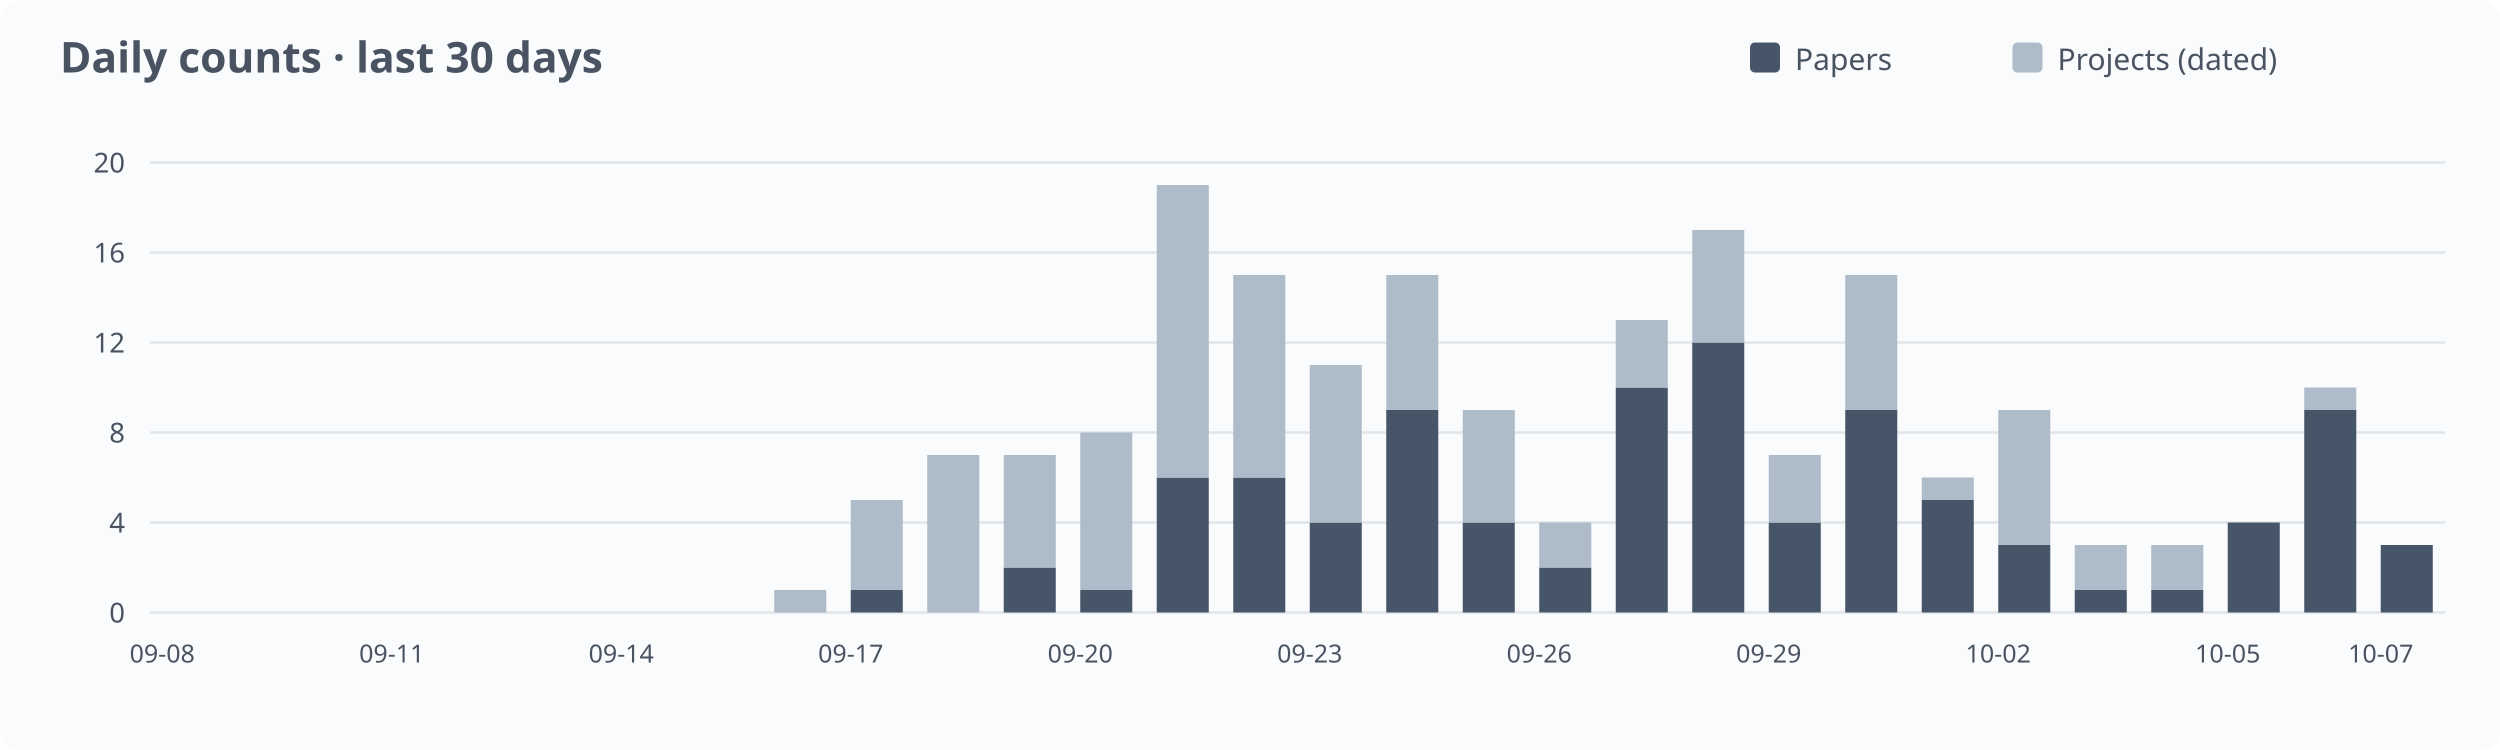
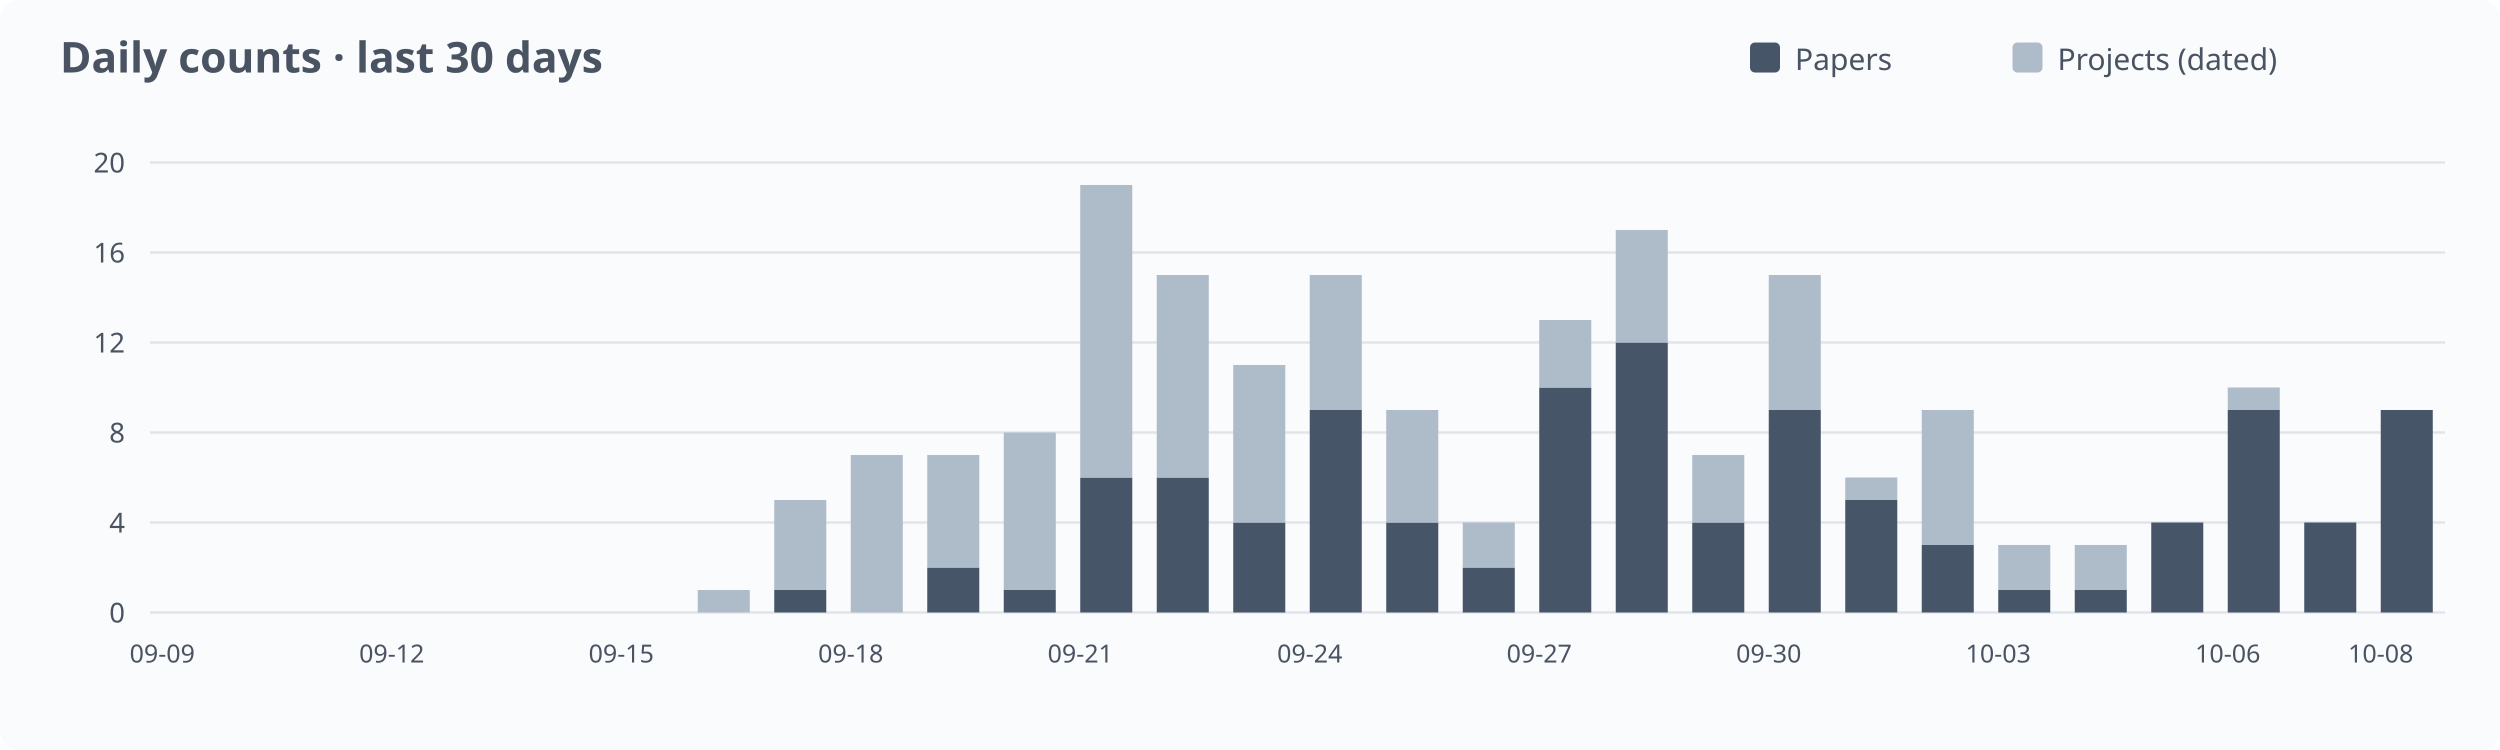
<svg xmlns="http://www.w3.org/2000/svg" width="1000" height="300" viewBox="0 0 1000 300" role="img" aria-labelledby="title desc">
  <rect width="100%" height="100%" rx="8" fill="#fafbfc" />
  <g font-family="system-ui,sans-serif" fill="#495362">
    <text x="24" y="29" font-size="17" font-weight="600">Daily counts · last 30 days</text>
    <rect x="700" y="17" width="12" height="12" rx="2" fill="#475569" />
    <text x="718" y="28" font-size="12">Papers</text>
    <rect x="805" y="17" width="12" height="12" rx="2" fill="#aebbc9" />
    <text x="823" y="28" font-size="12">Projects (dated)</text>
    <path d="M60 245.0H978" stroke="#e1e5ea" />
    <text x="50" y="249.0" text-anchor="end" font-size="11">0</text>
    <path d="M60 209.0H978" stroke="#e1e5ea" />
    <text x="50" y="213.0" text-anchor="end" font-size="11">4</text>
    <path d="M60 173.0H978" stroke="#e1e5ea" />
    <text x="50" y="177.0" text-anchor="end" font-size="11">8</text>
    <path d="M60 137.0H978" stroke="#e1e5ea" />
    <text x="50" y="141.0" text-anchor="end" font-size="11">12</text>
    <path d="M60 101.0H978" stroke="#e1e5ea" />
    <text x="50" y="105.0" text-anchor="end" font-size="11">16</text>
    <path d="M60 65.0H978" stroke="#e1e5ea" />
    <text x="50" y="69.0" text-anchor="end" font-size="11">20</text>
    <rect x="64.90" y="245.00" width="20.81" height="0.00" fill="#475569" />
    <rect x="64.90" y="245.00" width="20.81" height="0.00" fill="#aebbc9" />
-     <text x="64.90" y="265" text-anchor="middle" font-size="10">09-08</text>
+     <text x="64.90" y="265" text-anchor="middle" font-size="10">09-09</text>
    <rect x="95.50" y="245.00" width="20.81" height="0.00" fill="#475569" />
    <rect x="95.50" y="245.00" width="20.81" height="0.00" fill="#aebbc9" />
    <rect x="126.10" y="245.00" width="20.81" height="0.00" fill="#475569" />
    <rect x="126.10" y="245.00" width="20.81" height="0.00" fill="#aebbc9" />
    <rect x="156.70" y="245.00" width="20.81" height="0.00" fill="#475569" />
    <rect x="156.70" y="245.00" width="20.81" height="0.00" fill="#aebbc9" />
-     <text x="156.70" y="265" text-anchor="middle" font-size="10">09-11</text>
+     <text x="156.70" y="265" text-anchor="middle" font-size="10">09-12</text>
    <rect x="187.30" y="245.00" width="20.81" height="0.00" fill="#475569" />
    <rect x="187.30" y="245.00" width="20.81" height="0.00" fill="#aebbc9" />
    <rect x="217.90" y="245.00" width="20.81" height="0.00" fill="#475569" />
    <rect x="217.90" y="245.00" width="20.81" height="0.00" fill="#aebbc9" />
    <rect x="248.50" y="245.00" width="20.81" height="0.00" fill="#475569" />
    <rect x="248.50" y="245.00" width="20.81" height="0.00" fill="#aebbc9" />
-     <text x="248.50" y="265" text-anchor="middle" font-size="10">09-14</text>
+     <text x="248.50" y="265" text-anchor="middle" font-size="10">09-15</text>
    <rect x="279.10" y="245.00" width="20.81" height="0.00" fill="#475569" />
-     <rect x="279.10" y="245.00" width="20.81" height="0.00" fill="#aebbc9" />
-     <rect x="309.70" y="245.00" width="20.81" height="0.00" fill="#475569" />
-     <rect x="309.70" y="236.00" width="20.81" height="9.00" fill="#aebbc9" />
-     <rect x="340.30" y="236.00" width="20.81" height="9.00" fill="#475569" />
-     <rect x="340.30" y="200.00" width="20.81" height="36.00" fill="#aebbc9" />
-     <text x="340.30" y="265" text-anchor="middle" font-size="10">09-17</text>
-     <rect x="370.90" y="245.00" width="20.81" height="0.00" fill="#475569" />
-     <rect x="370.90" y="182.00" width="20.81" height="63.00" fill="#aebbc9" />
-     <rect x="401.50" y="227.00" width="20.81" height="18.00" fill="#475569" />
-     <rect x="401.50" y="182.00" width="20.81" height="45.00" fill="#aebbc9" />
-     <rect x="432.10" y="236.00" width="20.81" height="9.00" fill="#475569" />
-     <rect x="432.10" y="173.00" width="20.81" height="63.00" fill="#aebbc9" />
-     <text x="432.10" y="265" text-anchor="middle" font-size="10">09-20</text>
+     <rect x="279.10" y="236.00" width="20.81" height="9.00" fill="#aebbc9" />
+     <rect x="309.70" y="236.00" width="20.81" height="9.00" fill="#475569" />
+     <rect x="309.70" y="200.00" width="20.81" height="36.00" fill="#aebbc9" />
+     <rect x="340.30" y="245.00" width="20.81" height="0.00" fill="#475569" />
+     <rect x="340.30" y="182.00" width="20.81" height="63.00" fill="#aebbc9" />
+     <text x="340.30" y="265" text-anchor="middle" font-size="10">09-18</text>
+     <rect x="370.90" y="227.00" width="20.81" height="18.00" fill="#475569" />
+     <rect x="370.90" y="182.00" width="20.81" height="45.00" fill="#aebbc9" />
+     <rect x="401.50" y="236.00" width="20.81" height="9.00" fill="#475569" />
+     <rect x="401.50" y="173.00" width="20.81" height="63.00" fill="#aebbc9" />
+     <rect x="432.10" y="191.00" width="20.81" height="54.00" fill="#475569" />
+     <rect x="432.10" y="74.00" width="20.81" height="117.00" fill="#aebbc9" />
+     <text x="432.10" y="265" text-anchor="middle" font-size="10">09-21</text>
    <rect x="462.70" y="191.00" width="20.81" height="54.00" fill="#475569" />
-     <rect x="462.70" y="74.00" width="20.81" height="117.00" fill="#aebbc9" />
-     <rect x="493.30" y="191.00" width="20.81" height="54.00" fill="#475569" />
-     <rect x="493.30" y="110.00" width="20.81" height="81.00" fill="#aebbc9" />
-     <rect x="523.90" y="209.00" width="20.81" height="36.00" fill="#475569" />
-     <rect x="523.90" y="146.00" width="20.81" height="63.00" fill="#aebbc9" />
-     <text x="523.90" y="265" text-anchor="middle" font-size="10">09-23</text>
-     <rect x="554.50" y="164.00" width="20.81" height="81.00" fill="#475569" />
-     <rect x="554.50" y="110.00" width="20.81" height="54.00" fill="#aebbc9" />
-     <rect x="585.10" y="209.00" width="20.81" height="36.00" fill="#475569" />
-     <rect x="585.10" y="164.00" width="20.81" height="45.00" fill="#aebbc9" />
-     <rect x="615.70" y="227.00" width="20.81" height="18.00" fill="#475569" />
-     <rect x="615.70" y="209.00" width="20.81" height="18.00" fill="#aebbc9" />
-     <text x="615.70" y="265" text-anchor="middle" font-size="10">09-26</text>
-     <rect x="646.30" y="155.00" width="20.81" height="90.00" fill="#475569" />
-     <rect x="646.30" y="128.00" width="20.81" height="27.00" fill="#aebbc9" />
-     <rect x="676.90" y="137.00" width="20.81" height="108.00" fill="#475569" />
-     <rect x="676.90" y="92.00" width="20.81" height="45.00" fill="#aebbc9" />
-     <rect x="707.50" y="209.00" width="20.81" height="36.00" fill="#475569" />
-     <rect x="707.50" y="182.00" width="20.81" height="27.00" fill="#aebbc9" />
-     <text x="707.50" y="265" text-anchor="middle" font-size="10">09-29</text>
-     <rect x="738.10" y="164.00" width="20.81" height="81.00" fill="#475569" />
-     <rect x="738.10" y="110.00" width="20.81" height="54.00" fill="#aebbc9" />
-     <rect x="768.70" y="200.00" width="20.81" height="45.00" fill="#475569" />
-     <rect x="768.70" y="191.00" width="20.81" height="9.00" fill="#aebbc9" />
-     <rect x="799.30" y="218.00" width="20.81" height="27.00" fill="#475569" />
-     <rect x="799.30" y="164.00" width="20.81" height="54.00" fill="#aebbc9" />
-     <text x="799.30" y="265" text-anchor="middle" font-size="10">10-02</text>
+     <rect x="462.70" y="110.00" width="20.81" height="81.00" fill="#aebbc9" />
+     <rect x="493.30" y="209.00" width="20.81" height="36.00" fill="#475569" />
+     <rect x="493.30" y="146.00" width="20.81" height="63.00" fill="#aebbc9" />
+     <rect x="523.90" y="164.00" width="20.81" height="81.00" fill="#475569" />
+     <rect x="523.90" y="110.00" width="20.81" height="54.00" fill="#aebbc9" />
+     <text x="523.90" y="265" text-anchor="middle" font-size="10">09-24</text>
+     <rect x="554.50" y="209.00" width="20.81" height="36.00" fill="#475569" />
+     <rect x="554.50" y="164.00" width="20.81" height="45.00" fill="#aebbc9" />
+     <rect x="585.10" y="227.00" width="20.81" height="18.00" fill="#475569" />
+     <rect x="585.10" y="209.00" width="20.81" height="18.00" fill="#aebbc9" />
+     <rect x="615.70" y="155.00" width="20.81" height="90.00" fill="#475569" />
+     <rect x="615.70" y="128.00" width="20.81" height="27.00" fill="#aebbc9" />
+     <text x="615.70" y="265" text-anchor="middle" font-size="10">09-27</text>
+     <rect x="646.30" y="137.00" width="20.81" height="108.00" fill="#475569" />
+     <rect x="646.30" y="92.00" width="20.81" height="45.00" fill="#aebbc9" />
+     <rect x="676.90" y="209.00" width="20.81" height="36.00" fill="#475569" />
+     <rect x="676.90" y="182.00" width="20.81" height="27.00" fill="#aebbc9" />
+     <rect x="707.50" y="164.00" width="20.81" height="81.00" fill="#475569" />
+     <rect x="707.50" y="110.00" width="20.81" height="54.00" fill="#aebbc9" />
+     <text x="707.50" y="265" text-anchor="middle" font-size="10">09-30</text>
+     <rect x="738.10" y="200.00" width="20.81" height="45.00" fill="#475569" />
+     <rect x="738.10" y="191.00" width="20.81" height="9.00" fill="#aebbc9" />
+     <rect x="768.70" y="218.00" width="20.81" height="27.00" fill="#475569" />
+     <rect x="768.70" y="164.00" width="20.81" height="54.00" fill="#aebbc9" />
+     <rect x="799.30" y="236.00" width="20.81" height="9.00" fill="#475569" />
+     <rect x="799.30" y="218.00" width="20.81" height="18.00" fill="#aebbc9" />
+     <text x="799.30" y="265" text-anchor="middle" font-size="10">10-03</text>
    <rect x="829.90" y="236.00" width="20.81" height="9.00" fill="#475569" />
    <rect x="829.90" y="218.00" width="20.81" height="18.00" fill="#aebbc9" />
-     <rect x="860.50" y="236.00" width="20.81" height="9.00" fill="#475569" />
-     <rect x="860.50" y="218.00" width="20.81" height="18.00" fill="#aebbc9" />
-     <rect x="891.10" y="209.00" width="20.81" height="36.00" fill="#475569" />
-     <rect x="891.10" y="209.00" width="20.81" height="0.00" fill="#aebbc9" />
-     <text x="891.10" y="265" text-anchor="middle" font-size="10">10-05</text>
-     <rect x="921.70" y="164.00" width="20.81" height="81.00" fill="#475569" />
-     <rect x="921.70" y="155.00" width="20.81" height="9.00" fill="#aebbc9" />
-     <rect x="952.30" y="218.00" width="20.81" height="27.00" fill="#475569" />
-     <rect x="952.30" y="218.00" width="20.81" height="0.00" fill="#aebbc9" />
-     <text x="952.30" y="265" text-anchor="middle" font-size="10">10-07</text>
+     <rect x="860.50" y="209.00" width="20.81" height="36.00" fill="#475569" />
+     <rect x="860.50" y="209.00" width="20.81" height="0.00" fill="#aebbc9" />
+     <rect x="891.10" y="164.00" width="20.81" height="81.00" fill="#475569" />
+     <rect x="891.10" y="155.00" width="20.81" height="9.00" fill="#aebbc9" />
+     <text x="891.10" y="265" text-anchor="middle" font-size="10">10-06</text>
+     <rect x="921.70" y="209.00" width="20.81" height="36.00" fill="#475569" />
+     <rect x="921.70" y="209.00" width="20.81" height="0.00" fill="#aebbc9" />
+     <rect x="952.30" y="164.00" width="20.81" height="81.00" fill="#475569" />
+     <rect x="952.30" y="164.00" width="20.81" height="0.00" fill="#aebbc9" />
+     <text x="952.30" y="265" text-anchor="middle" font-size="10">10-08</text>
  </g>
</svg>
